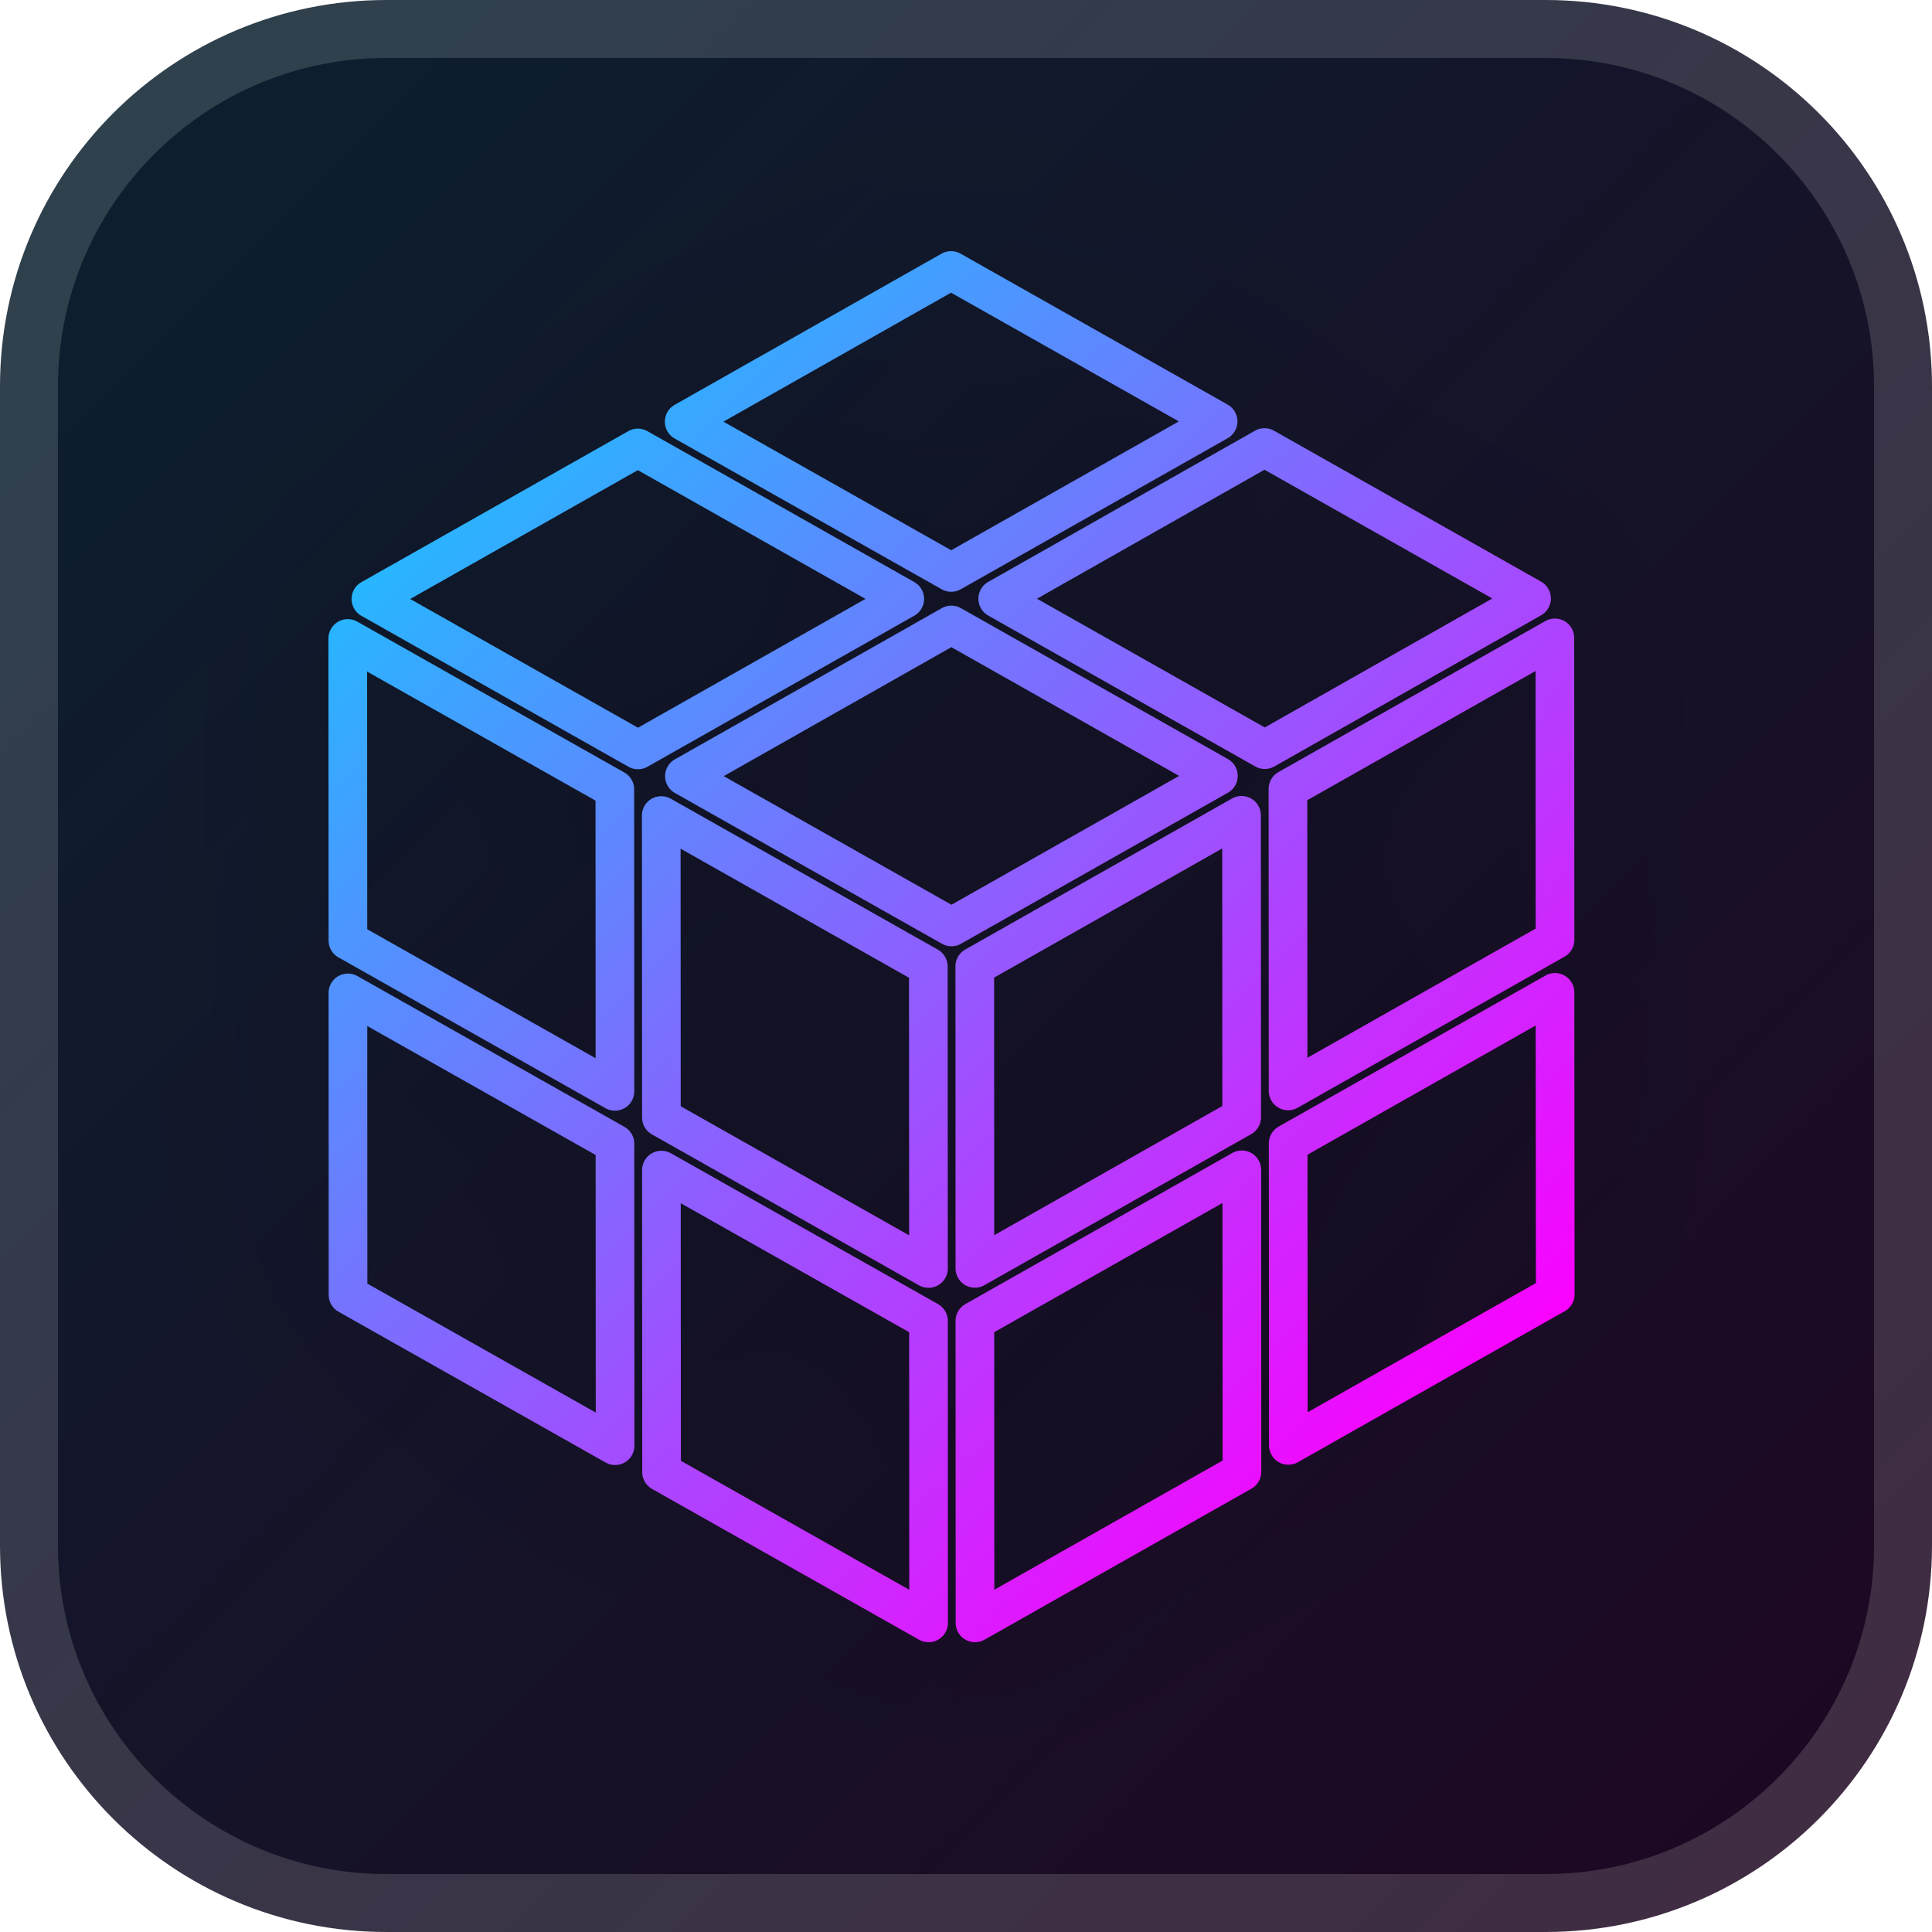
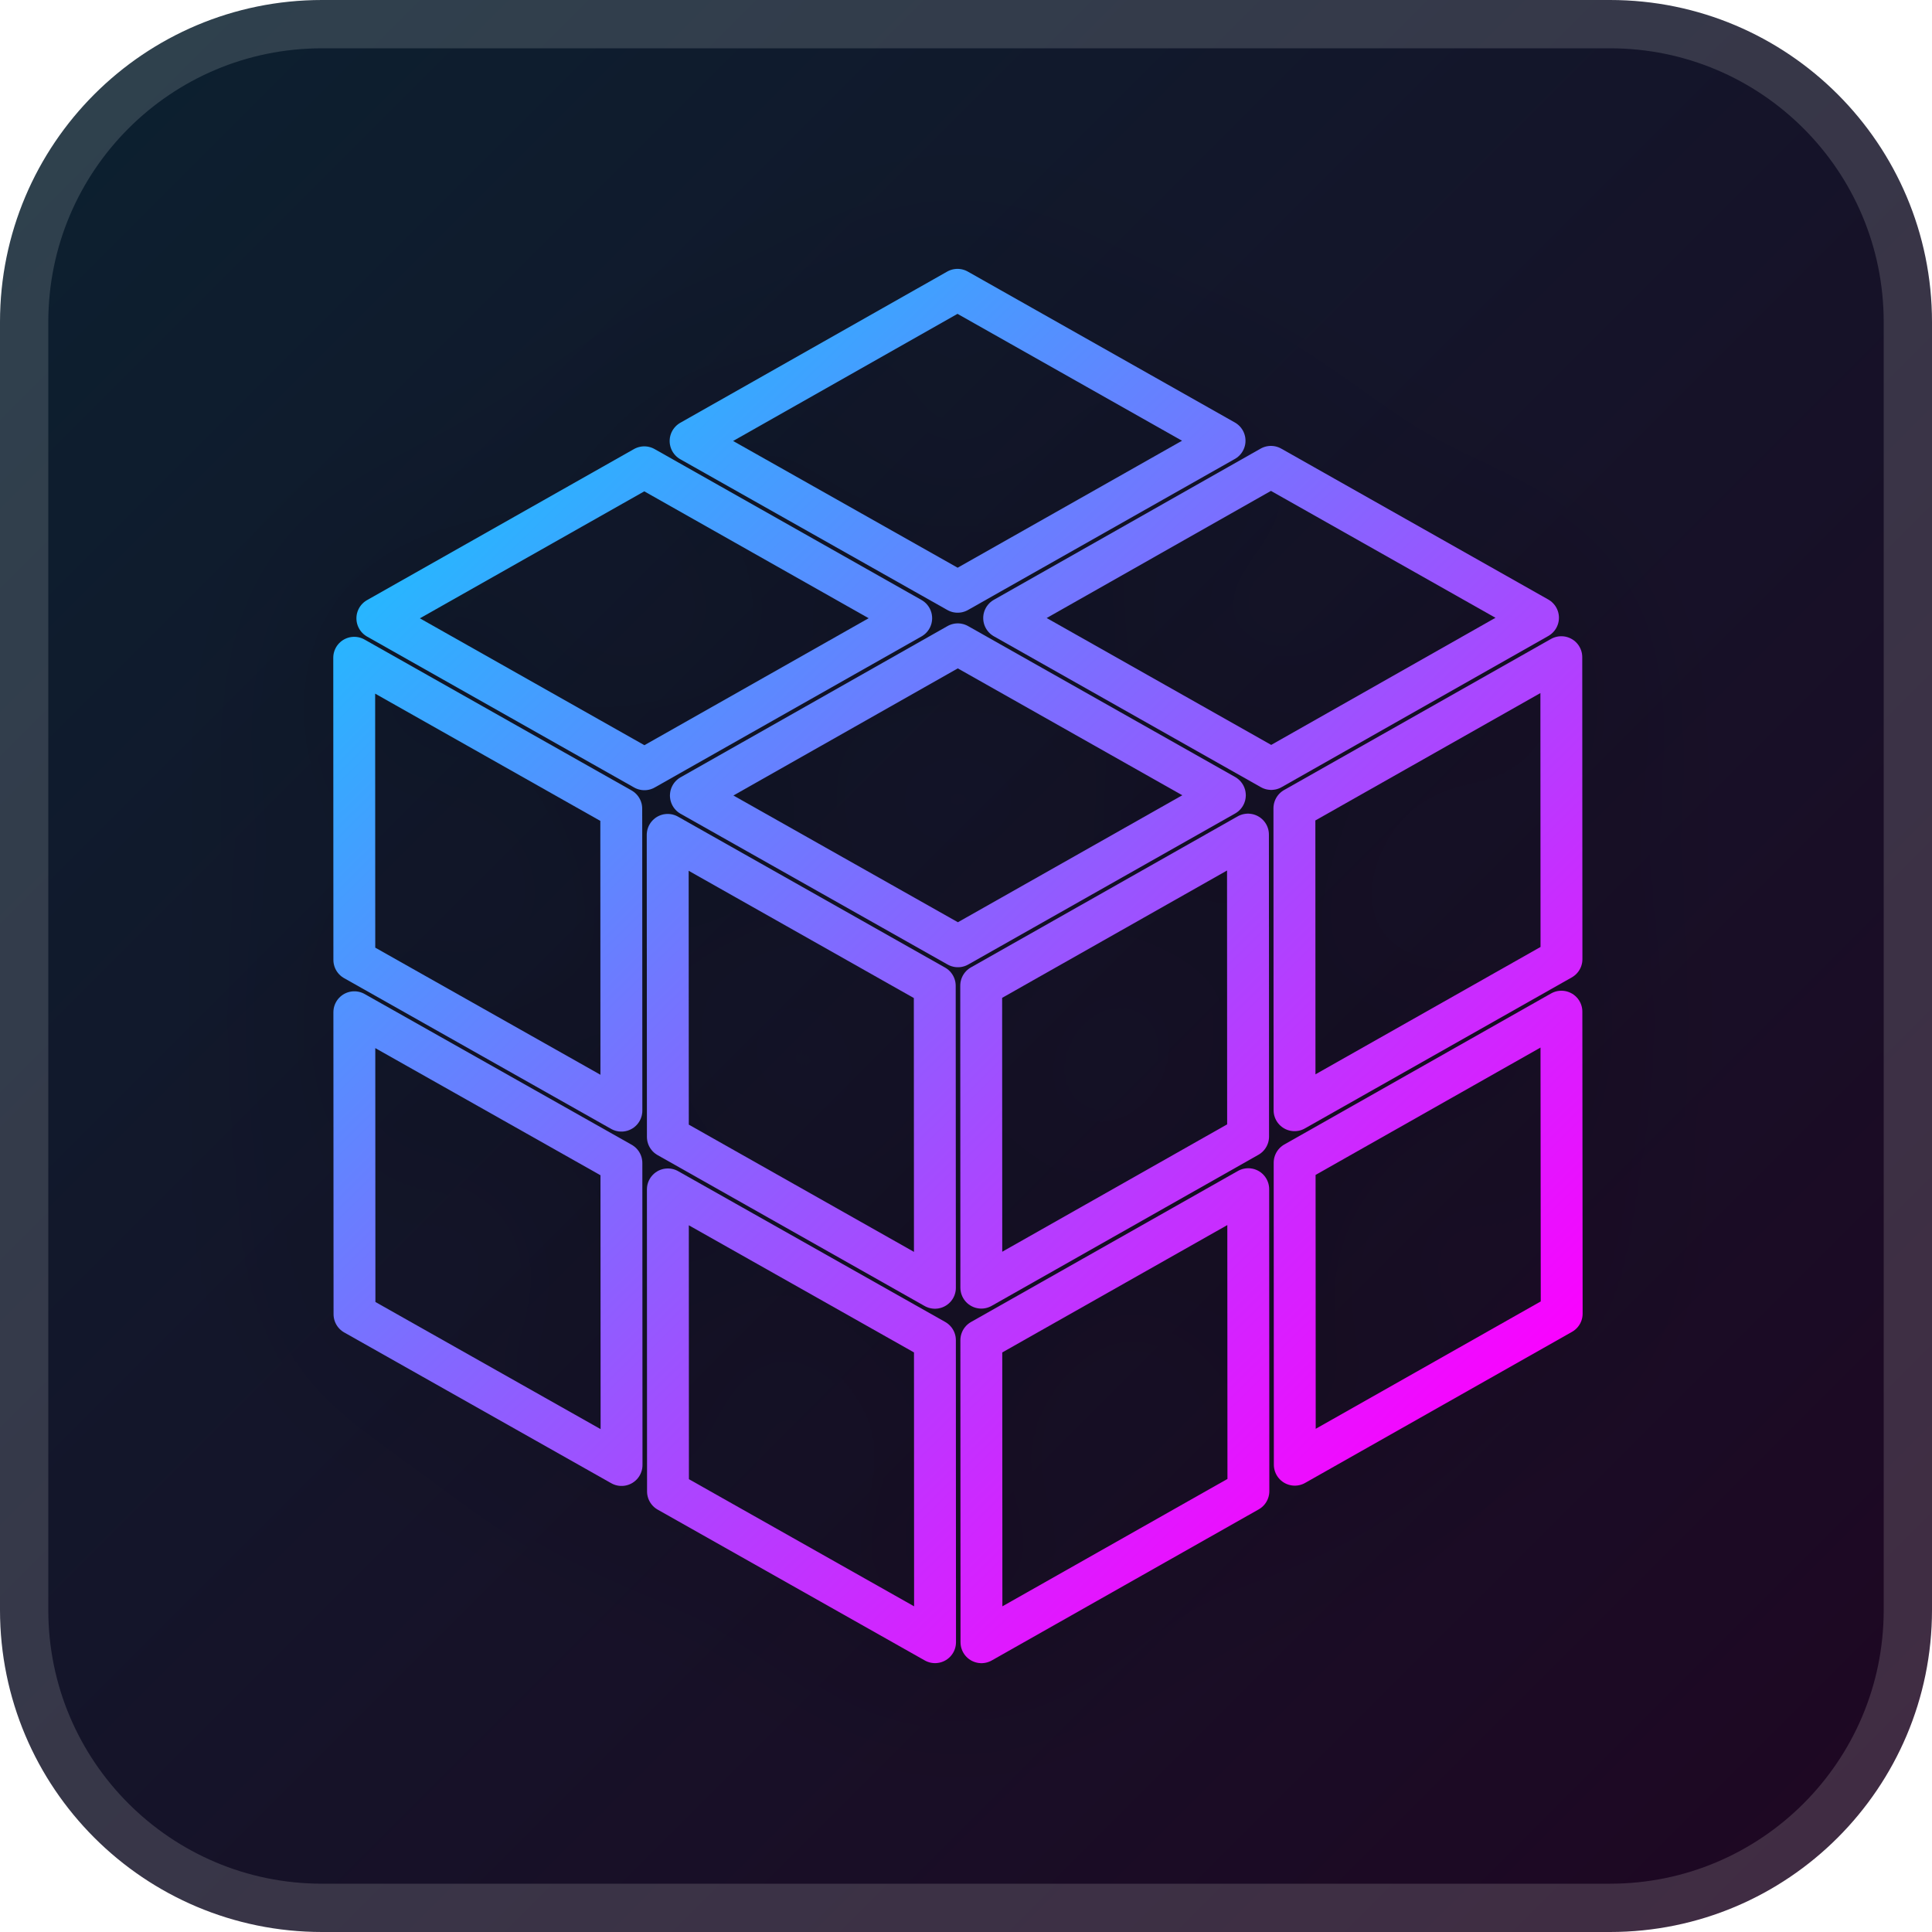
- <svg xmlns="http://www.w3.org/2000/svg" width="50" height="50" viewBox="0 0 50 50" fill="none">
-   <rect x="0.75" y="0.75" width="48.5" height="48.5" rx="9.25" fill="url(#paint0_linear_1868_11)" />
-   <rect x="0.75" y="0.75" width="48.5" height="48.5" rx="9.25" stroke="url(#paint1_linear_1868_11)" stroke-width="1.5" />
+ <svg xmlns="http://www.w3.org/2000/svg" width="60" height="60" viewBox="0 0 60 60" fill="none">
+   <rect x="0.75" y="0.75" width="58.5" height="58.5" rx="9.25" fill="url(#paint0_linear_1868_11)" />
+   <rect x="0.75" y="0.75" width="58.5" height="58.5" rx="9.25" stroke="url(#paint1_linear_1868_11)" stroke-width="1.5" />
  <g filter="url(#filter0_d_1868_11)">
-     <path d="M32.725 11.582L25.821 15.495L32.733 19.401L39.637 15.488L32.725 11.582Z" stroke="url(#paint2_linear_1868_11)" stroke-linejoin="round" />
-     <path d="M24.613 7L17.706 10.913L24.617 14.815L31.525 10.906L24.613 7Z" stroke="url(#paint3_linear_1868_11)" stroke-linejoin="round" />
-     <path d="M16.507 11.593L9.599 15.502L16.511 19.408L23.415 15.499L16.507 11.593Z" stroke="url(#paint4_linear_1868_11)" stroke-linejoin="round" />
-     <path d="M24.621 16.174L17.713 20.087L24.624 23.989L31.532 20.08L24.621 16.174Z" stroke="url(#paint5_linear_1868_11)" stroke-linejoin="round" />
-     <path d="M9 16.523L9.004 24.341L15.915 28.244L15.912 20.428L9 16.523Z" stroke="url(#paint6_linear_1868_11)" stroke-linejoin="round" />
-     <path d="M17.113 21.106L17.117 28.922L24.029 32.828L24.025 25.012L17.113 21.106Z" stroke="url(#paint7_linear_1868_11)" stroke-linejoin="round" />
-     <path d="M9.004 25.696L9.007 33.512L15.919 37.414L15.915 29.599L9.004 25.696Z" stroke="url(#paint8_linear_1868_11)" stroke-linejoin="round" />
-     <path d="M17.117 30.282L17.121 38.098L24.032 42L24.029 34.185L17.117 30.282Z" stroke="url(#paint9_linear_1868_11)" stroke-linejoin="round" />
-     <path d="M25.233 42L32.141 38.091L32.138 30.275L25.23 34.185L25.233 42Z" stroke="url(#paint10_linear_1868_11)" stroke-linejoin="round" />
-     <path d="M33.342 37.407L40.25 33.497L40.243 25.682L33.338 29.591L33.342 37.407Z" stroke="url(#paint11_linear_1868_11)" stroke-linejoin="round" />
-     <path d="M33.336 28.233L40.244 24.323L40.24 16.508L33.332 20.417L33.336 28.233Z" stroke="url(#paint12_linear_1868_11)" stroke-linejoin="round" />
-     <path d="M25.227 25.009L25.23 32.825L32.135 28.915L32.131 21.1L25.227 25.009Z" stroke="url(#paint13_linear_1868_11)" stroke-linejoin="round" />
+     <path d="M39.47 14.498L31.185 19.194L39.479 23.881L47.764 19.185L39.47 14.498Z" stroke="url(#paint2_linear_1868_11)" stroke-width="1.3" stroke-linejoin="round" />
+     <path d="M29.736 9L21.447 13.696L29.741 18.378L38.03 13.687L29.736 9Z" stroke="url(#paint3_linear_1868_11)" stroke-width="1.3" stroke-linejoin="round" />
+     <path d="M20.009 14.512L11.719 19.203L20.013 23.89L28.298 19.199L20.009 14.512Z" stroke="url(#paint4_linear_1868_11)" stroke-width="1.3" stroke-linejoin="round" />
+     <path d="M29.745 20.01L21.456 24.706L29.749 29.388L38.039 24.697L29.745 20.01Z" stroke="url(#paint5_linear_1868_11)" stroke-width="1.3" stroke-linejoin="round" />
+     <path d="M11 20.427L11.004 29.81L19.298 34.492L19.294 25.114L11 20.427Z" stroke="url(#paint6_linear_1868_11)" stroke-width="1.3" stroke-linejoin="round" />
+     <path d="M20.736 25.928L20.741 35.306L29.035 39.993L29.03 30.615L20.736 25.928Z" stroke="url(#paint7_linear_1868_11)" stroke-width="1.3" stroke-linejoin="round" />
+     <path d="M11.004 31.436L11.009 40.814L19.303 45.497L19.298 36.118L11.004 31.436Z" stroke="url(#paint8_linear_1868_11)" stroke-width="1.3" stroke-linejoin="round" />
+     <path d="M20.741 36.938L20.745 46.317L29.039 51L29.035 41.621L20.741 36.938Z" stroke="url(#paint9_linear_1868_11)" stroke-width="1.3" stroke-linejoin="round" />
+     <path d="M30.48 51.001L38.77 46.309L38.765 36.931L30.476 41.622L30.48 51.001Z" stroke="url(#paint10_linear_1868_11)" stroke-width="1.3" stroke-linejoin="round" />
+     <path d="M40.211 45.488L48.5 40.796L48.491 31.418L40.206 36.109L40.211 45.488Z" stroke="url(#paint11_linear_1868_11)" stroke-width="1.3" stroke-linejoin="round" />
+     <path d="M40.203 34.479L48.493 29.788L48.488 20.409L40.199 25.101L40.203 34.479Z" stroke="url(#paint12_linear_1868_11)" stroke-width="1.3" stroke-linejoin="round" />
+     <path d="M30.472 30.61L30.476 39.989L38.761 35.297L38.757 25.919L30.472 30.61Z" stroke="url(#paint13_linear_1868_11)" stroke-width="1.3" stroke-linejoin="round" />
  </g>
  <defs>
-     <filter id="filter0_d_1868_11" x="2.9" y="0.9" width="43.451" height="47.201" filterUnits="userSpaceOnUse" color-interpolation-filters="sRGB">
+     <filter id="filter0_d_1868_11" x="4.75" y="2.749" width="50.001" height="54.501" filterUnits="userSpaceOnUse" color-interpolation-filters="sRGB">
      <feFlood flood-opacity="0" result="BackgroundImageFix" />
      <feColorMatrix in="SourceAlpha" type="matrix" values="0 0 0 0 0 0 0 0 0 0 0 0 0 0 0 0 0 0 127 0" result="hardAlpha" />
      <feOffset />
      <feGaussianBlur stdDeviation="2.8" />
      <feComposite in2="hardAlpha" operator="out" />
      <feColorMatrix type="matrix" values="0 0 0 0 0 0 0 0 0 0 0 0 0 0 0 0 0 0 0.25 0" />
      <feBlend mode="normal" in2="BackgroundImageFix" result="effect1_dropShadow_1868_11" />
      <feBlend mode="normal" in="SourceGraphic" in2="effect1_dropShadow_1868_11" result="shape" />
    </filter>
-     <linearGradient id="paint0_linear_1868_11" x1="0" y1="0" x2="50" y2="50" gradientUnits="userSpaceOnUse">
+     <linearGradient id="paint0_linear_1868_11" x1="0" y1="0" x2="60" y2="60" gradientUnits="userSpaceOnUse">
      <stop stop-color="#0B2130" />
      <stop offset="1" stop-color="#1F0622" />
    </linearGradient>
-     <linearGradient id="paint1_linear_1868_11" x1="0" y1="0" x2="50" y2="50" gradientUnits="userSpaceOnUse">
+     <linearGradient id="paint1_linear_1868_11" x1="0" y1="0" x2="60" y2="60" gradientUnits="userSpaceOnUse">
      <stop stop-color="#2E424E" />
      <stop offset="1" stop-color="#412B42" />
    </linearGradient>
-     <linearGradient id="paint2_linear_1868_11" x1="6.404" y1="6.625" x2="42.165" y2="43.128" gradientUnits="userSpaceOnUse">
+     <linearGradient id="paint2_linear_1868_11" x1="7.885" y1="8.549" x2="50.798" y2="52.353" gradientUnits="userSpaceOnUse">
      <stop offset="0.15" stop-color="#25B8FF" />
      <stop offset="0.85" stop-color="#FA02FF" />
    </linearGradient>
-     <linearGradient id="paint3_linear_1868_11" x1="6.405" y1="6.624" x2="42.166" y2="43.128" gradientUnits="userSpaceOnUse">
+     <linearGradient id="paint3_linear_1868_11" x1="7.886" y1="8.549" x2="50.8" y2="52.353" gradientUnits="userSpaceOnUse">
      <stop offset="0.15" stop-color="#25B8FF" />
      <stop offset="0.85" stop-color="#FA02FF" />
    </linearGradient>
-     <linearGradient id="paint4_linear_1868_11" x1="6.405" y1="6.625" x2="42.166" y2="43.128" gradientUnits="userSpaceOnUse">
+     <linearGradient id="paint4_linear_1868_11" x1="7.886" y1="8.55" x2="50.799" y2="52.354" gradientUnits="userSpaceOnUse">
      <stop offset="0.15" stop-color="#25B8FF" />
      <stop offset="0.85" stop-color="#FA02FF" />
    </linearGradient>
-     <linearGradient id="paint5_linear_1868_11" x1="6.405" y1="6.624" x2="42.166" y2="43.127" gradientUnits="userSpaceOnUse">
+     <linearGradient id="paint5_linear_1868_11" x1="7.886" y1="8.55" x2="50.8" y2="52.354" gradientUnits="userSpaceOnUse">
      <stop offset="0.15" stop-color="#25B8FF" />
      <stop offset="0.85" stop-color="#FA02FF" />
    </linearGradient>
-     <linearGradient id="paint6_linear_1868_11" x1="6.404" y1="6.625" x2="42.165" y2="43.129" gradientUnits="userSpaceOnUse">
+     <linearGradient id="paint6_linear_1868_11" x1="7.885" y1="8.55" x2="50.798" y2="52.354" gradientUnits="userSpaceOnUse">
      <stop offset="0.15" stop-color="#25B8FF" />
      <stop offset="0.85" stop-color="#FA02FF" />
    </linearGradient>
-     <linearGradient id="paint7_linear_1868_11" x1="6.405" y1="6.624" x2="42.166" y2="43.127" gradientUnits="userSpaceOnUse">
+     <linearGradient id="paint7_linear_1868_11" x1="7.886" y1="8.549" x2="50.799" y2="52.353" gradientUnits="userSpaceOnUse">
      <stop offset="0.15" stop-color="#25B8FF" />
      <stop offset="0.85" stop-color="#FA02FF" />
    </linearGradient>
-     <linearGradient id="paint8_linear_1868_11" x1="6.404" y1="6.625" x2="42.165" y2="43.128" gradientUnits="userSpaceOnUse">
+     <linearGradient id="paint8_linear_1868_11" x1="7.885" y1="8.549" x2="50.798" y2="52.354" gradientUnits="userSpaceOnUse">
      <stop offset="0.15" stop-color="#25B8FF" />
      <stop offset="0.85" stop-color="#FA02FF" />
    </linearGradient>
-     <linearGradient id="paint9_linear_1868_11" x1="6.405" y1="6.625" x2="42.166" y2="43.129" gradientUnits="userSpaceOnUse">
+     <linearGradient id="paint9_linear_1868_11" x1="7.886" y1="8.55" x2="50.799" y2="52.354" gradientUnits="userSpaceOnUse">
      <stop offset="0.15" stop-color="#25B8FF" />
      <stop offset="0.85" stop-color="#FA02FF" />
    </linearGradient>
-     <linearGradient id="paint10_linear_1868_11" x1="6.405" y1="6.625" x2="42.166" y2="43.129" gradientUnits="userSpaceOnUse">
+     <linearGradient id="paint10_linear_1868_11" x1="7.885" y1="8.55" x2="50.799" y2="52.355" gradientUnits="userSpaceOnUse">
      <stop offset="0.15" stop-color="#25B8FF" />
      <stop offset="0.85" stop-color="#FA02FF" />
    </linearGradient>
-     <linearGradient id="paint11_linear_1868_11" x1="6.404" y1="6.624" x2="42.165" y2="43.128" gradientUnits="userSpaceOnUse">
+     <linearGradient id="paint11_linear_1868_11" x1="7.885" y1="8.549" x2="50.798" y2="52.353" gradientUnits="userSpaceOnUse">
      <stop offset="0.15" stop-color="#25B8FF" />
      <stop offset="0.85" stop-color="#FA02FF" />
    </linearGradient>
-     <linearGradient id="paint12_linear_1868_11" x1="6.405" y1="6.625" x2="42.166" y2="43.129" gradientUnits="userSpaceOnUse">
+     <linearGradient id="paint12_linear_1868_11" x1="7.886" y1="8.55" x2="50.8" y2="52.354" gradientUnits="userSpaceOnUse">
      <stop offset="0.15" stop-color="#25B8FF" />
      <stop offset="0.85" stop-color="#FA02FF" />
    </linearGradient>
-     <linearGradient id="paint13_linear_1868_11" x1="6.405" y1="6.624" x2="42.166" y2="43.128" gradientUnits="userSpaceOnUse">
+     <linearGradient id="paint13_linear_1868_11" x1="7.886" y1="8.548" x2="50.799" y2="52.353" gradientUnits="userSpaceOnUse">
      <stop offset="0.15" stop-color="#25B8FF" />
      <stop offset="0.85" stop-color="#FA02FF" />
    </linearGradient>
  </defs>
</svg>
